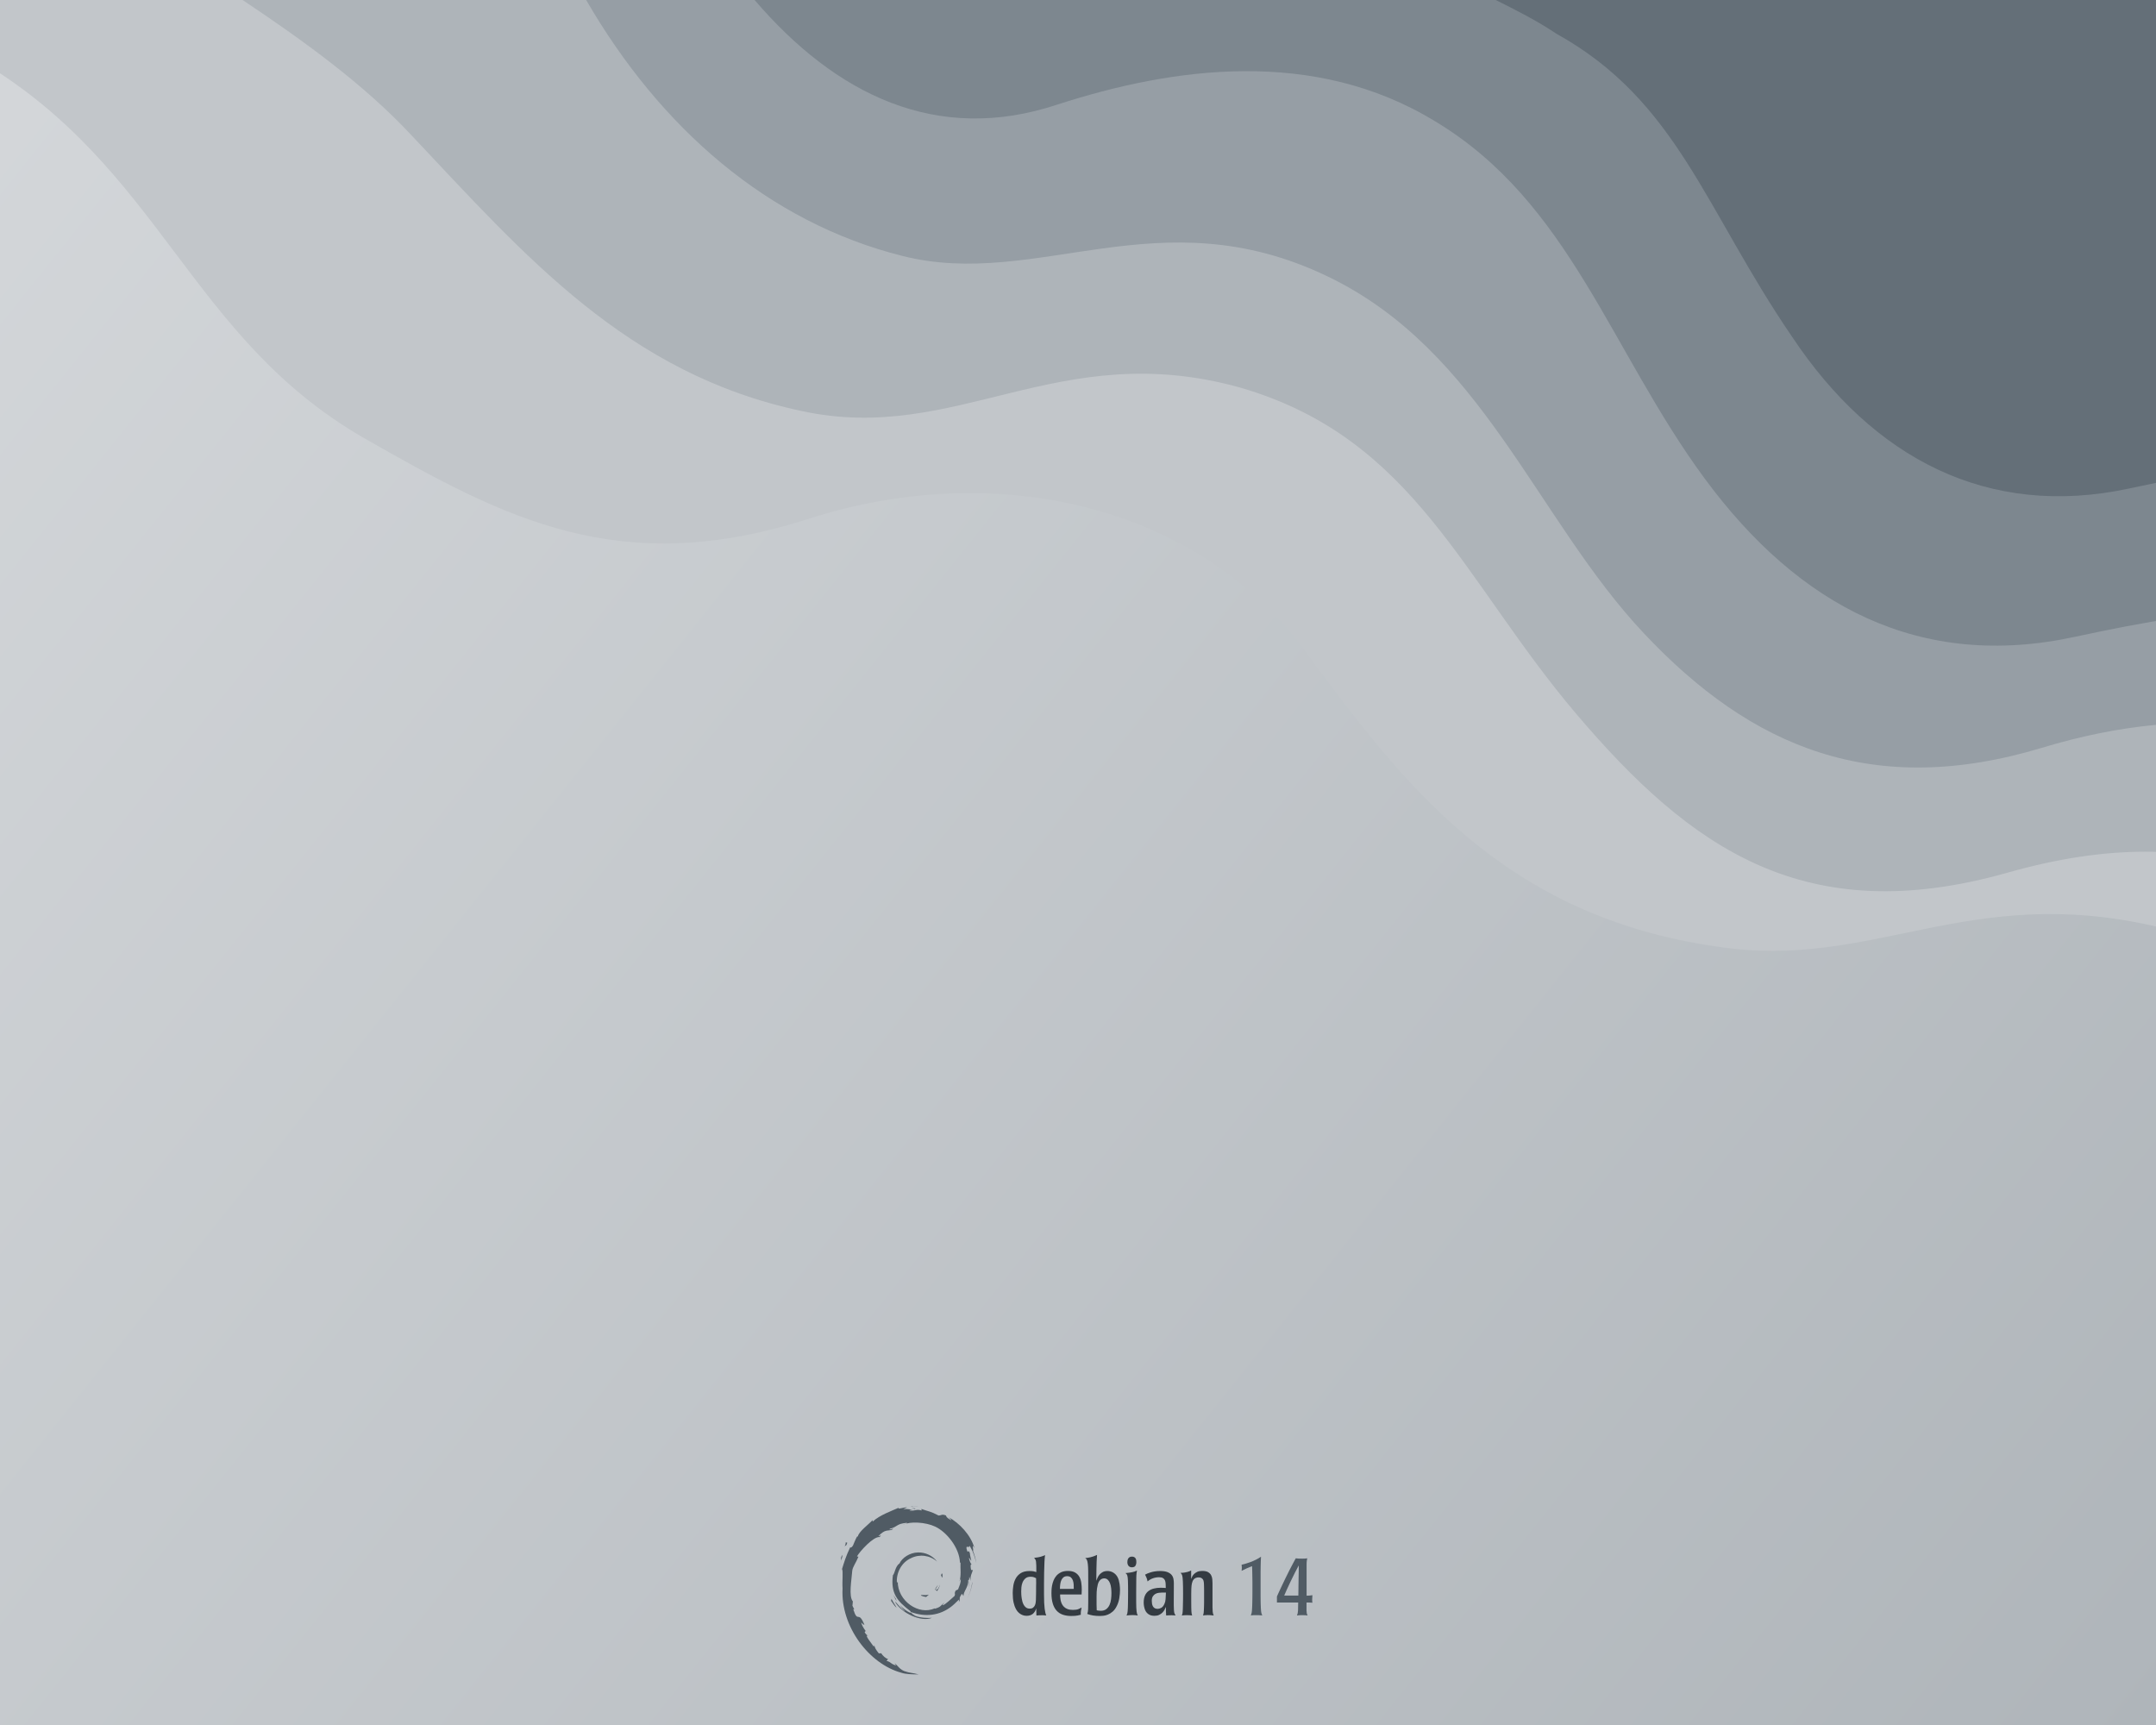
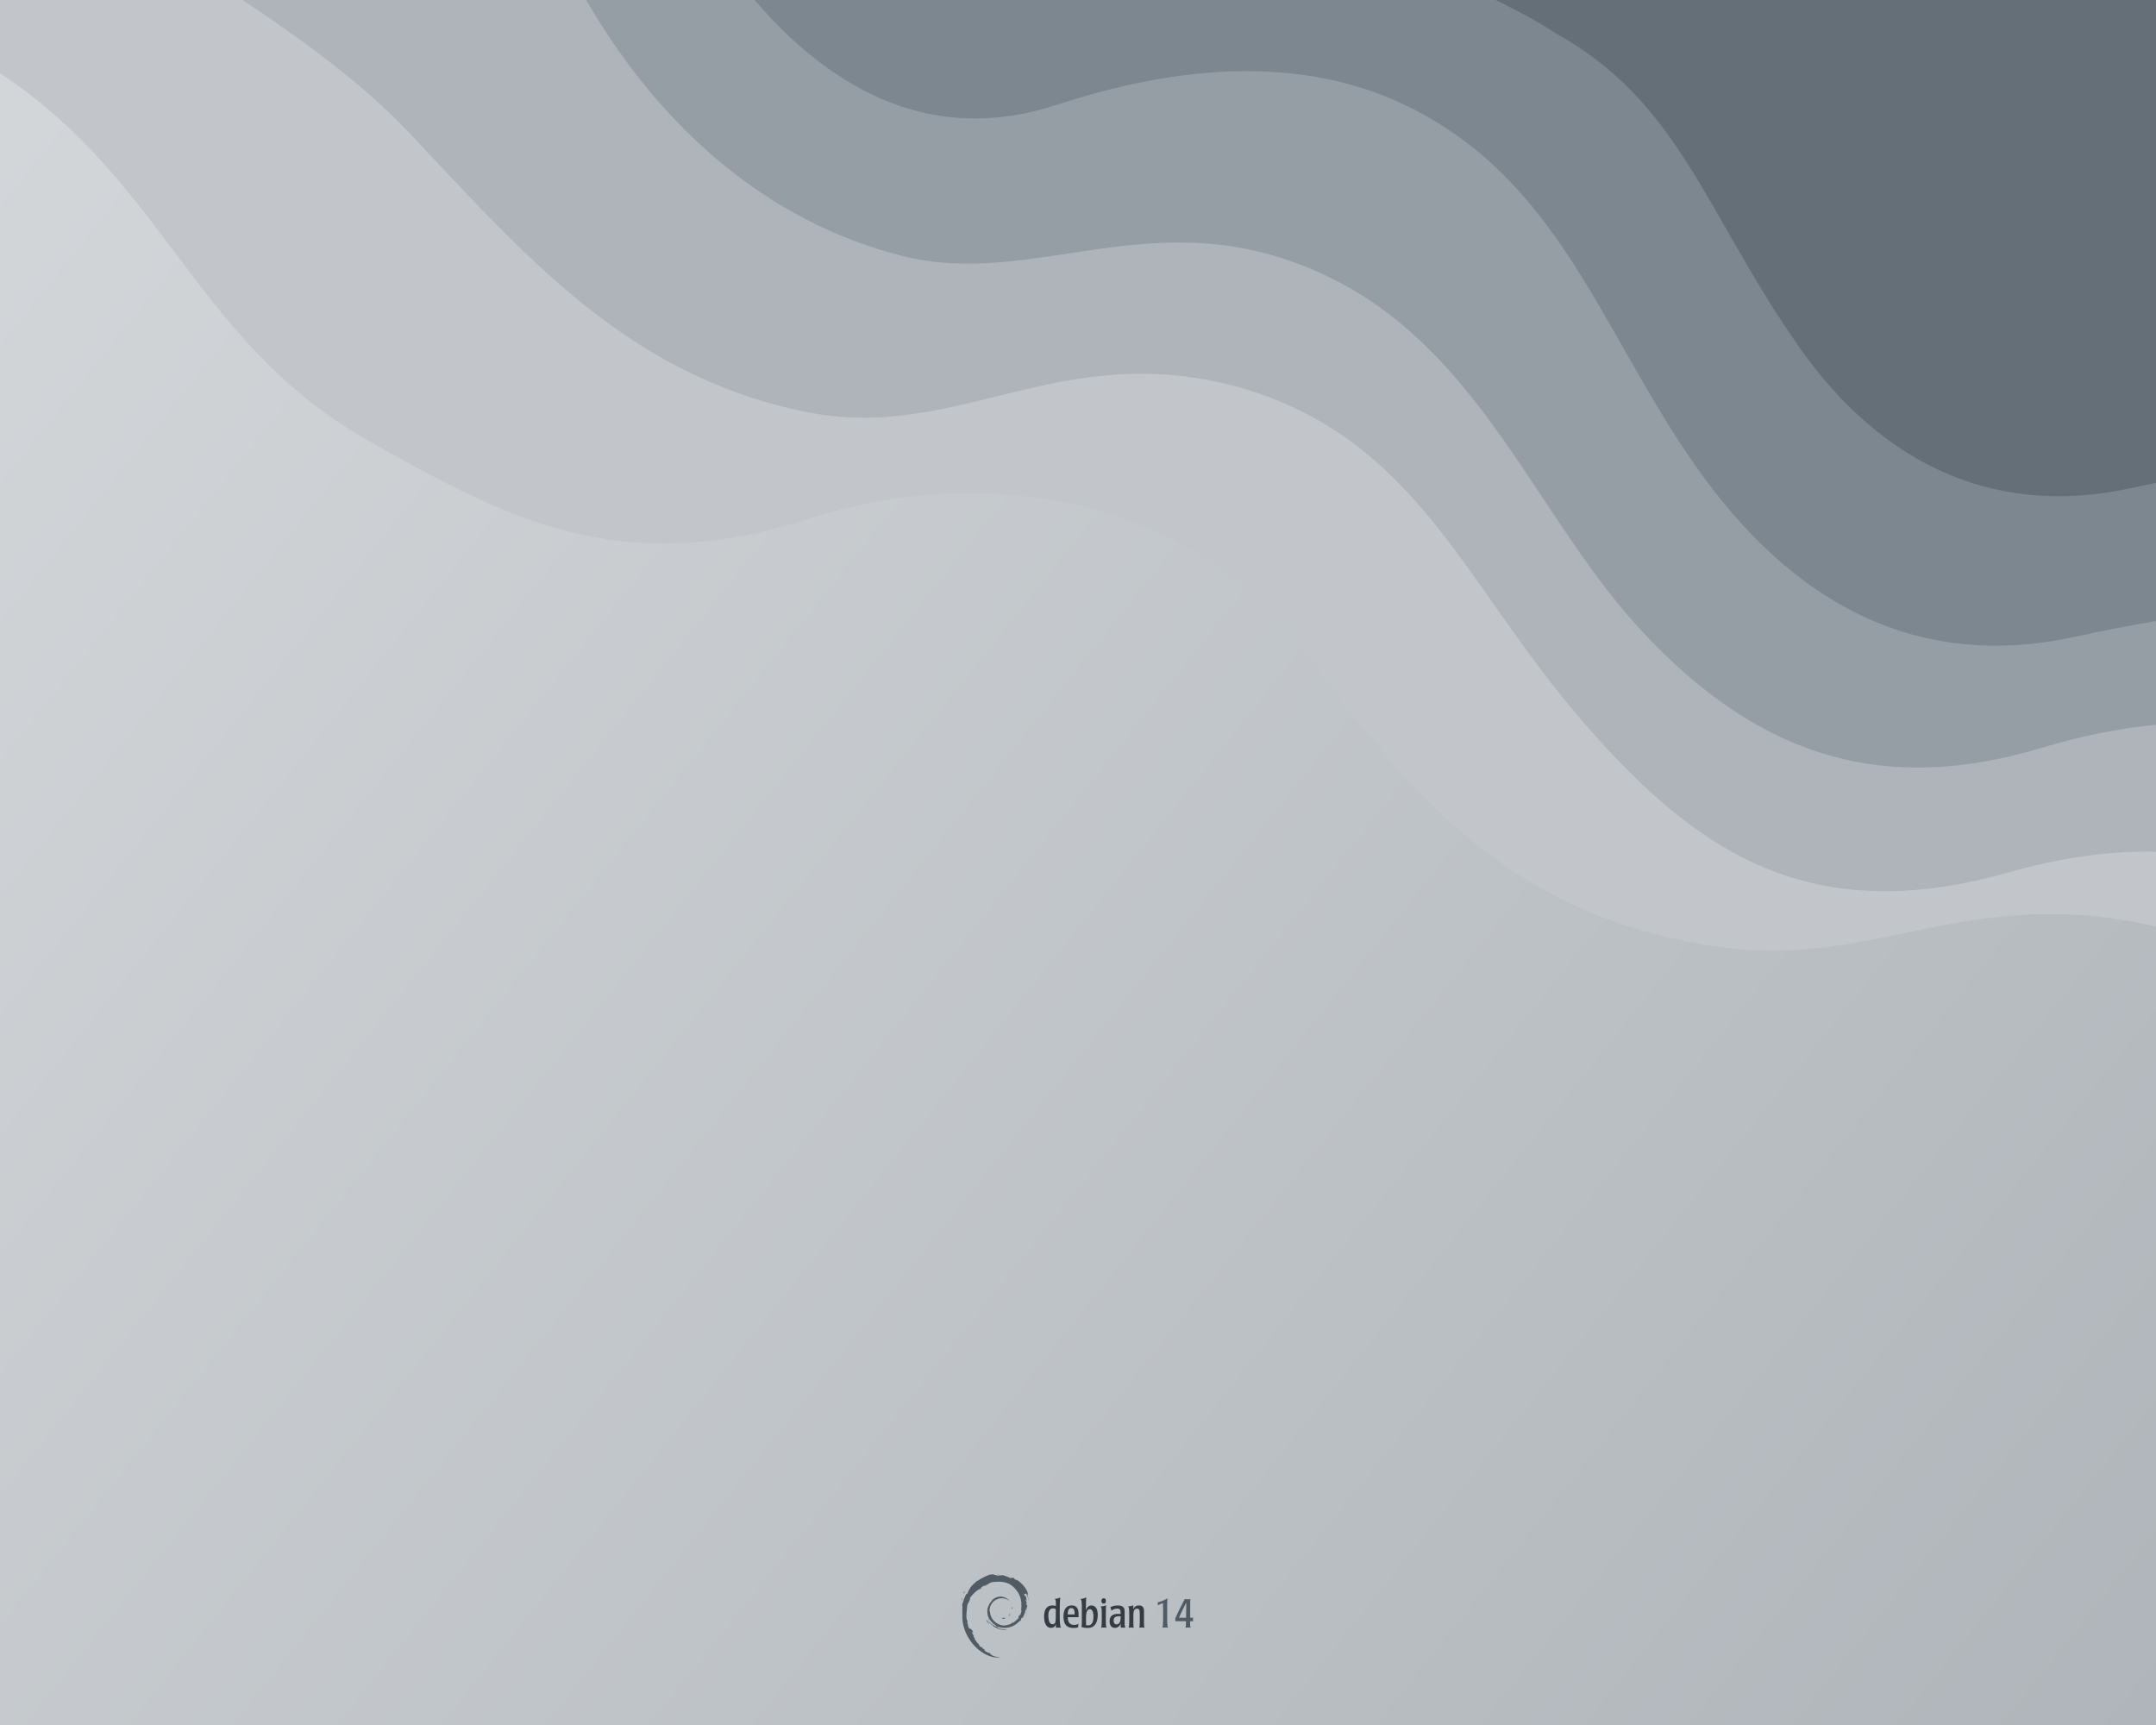
<svg xmlns="http://www.w3.org/2000/svg" width="1280" height="1024" viewBox="0 0 1280 1024" fill="none">
  <defs>
    <linearGradient id="gradient_1" gradientUnits="userSpaceOnUse" x1="0" y1="0" x2="1280" y2="1024">
      <stop offset="0" stop-color="#D4D7DA" />
      <stop offset="1" stop-color="#AFB5BA" />
    </linearGradient>
    <clipPath id="clip_path_2">
      <rect width="1280" height="1024" />
    </clipPath>
  </defs>
  <g clip-path="url(#clip_path_2)">
    <rect width="1280" height="1024" fill="url(#gradient_1)" fill-rule="evenodd" />
    <g transform="translate(-64 0)">
      <g transform="matrix(-1 0 -0 -1 1536 764)">
        <path d="M0 0C64 92 76 188 192 214C304 240 360 188 452 202C580 220 640 300 696 376C760 464 880 492 992 456C1104 420 1172 456 1256 504C1360 564 1376 664 1484 728C1484 728 1536 764 1536 764C1536 764 0 764 0 764C0 764 0 0 0 0Z" fill="#C2C6CA" />
        <path d="M0 0C92 64 160 104 280 70C400 36 468 84 536 164C604 244 632 328 736 358C844 388 904 324 996 344C1100 366 1160 436 1228 508C1256 538 1292 564 1328 588C1328 588 0 588 0 588C0 588 0 0 0 0Z" fill="#AEB4B9" transform="translate(0 176)" />
        <path d="M0 0C88 44 168 56 260 28C360 -2 432 28 496 96C560 164 592 264 684 308C784 356 856 300 936 320C1016 340 1080 396 1124 472C1124 472 0 472 0 472C0 472 0 0 0 0Z" fill="#969EA5" transform="translate(0 292)" />
        <path d="M0 0C96 32 156 24 240 6C332 -14 404 24 460 100C516 176 540 264 620 312C692 356 776 344 844 322C916 298 976 328 1024 384C1024 384 0 384 0 384C0 384 0 0 0 0Z" fill="#7D878F" transform="translate(0 380)" />
        <path d="M0 10.587C84 34.587 140 18.587 208 4.587C292 -13.413 360 22.587 408 94.587C460 170.587 476 234.587 548 274.587C560 282.587 572 288.587 584 294.587C584 294.587 0 294.587 0 294.587C0 294.587 0 10.587 0 10.587Z" fill="#646F78" transform="translate(0 469.413)" />
      </g>
    </g>
-     <g transform="translate(499.341 894.001)">
-       <g transform="translate(100.318 21.5)">
-         <path d="M1.584 30.144Q1.584 28.08 1.944 25.776Q2.304 23.472 3.36 21.528Q4.416 19.584 6.384 18.336Q8.352 17.088 11.568 17.088Q13.056 17.088 13.992 17.28Q14.928 17.472 15.6 17.712Q15.6 15.36 15.576 13.92Q15.552 12.48 15.432 11.616Q15.312 10.752 15.048 10.272Q14.784 9.792 14.304 9.264Q16.752 9.024 18.12 8.64Q19.488 8.256 20.784 7.632Q20.544 9.024 20.424 11.832Q20.304 14.64 20.232 18Q20.16 21.36 20.16 24.816Q20.16 28.272 20.16 31.008Q20.16 36.624 20.544 39.48Q20.928 42.336 21.504 43.488Q21.168 43.44 20.88 43.416C20.688 43.4 20.496 43.392 20.304 43.392Q20.016 43.344 19.68 43.344Q19.344 43.344 18.96 43.344Q17.856 43.344 17.088 43.392Q16.32 43.44 15.648 43.488L15.552 39.216Q14.928 41.376 13.512 42.528Q12.096 43.68 9.84 43.68Q9.552 43.68 8.856 43.608Q8.16 43.536 7.248 43.176Q6.336 42.816 5.328 42Q4.32 41.184 3.48 39.672Q2.64 38.16 2.112 35.856Q1.584 33.552 1.584 30.144ZM15.456 21.36Q14.928 21.072 14.184 20.784Q13.44 20.496 12.192 20.496Q10.176 20.496 9.048 21.528Q7.92 22.56 7.368 24Q6.816 25.44 6.72 26.904Q6.624 28.368 6.624 29.232Q6.624 29.76 6.672 30.912Q6.72 32.064 6.96 33.552Q7.056 34.224 7.32 35.208Q7.584 36.192 8.088 37.128Q8.592 38.064 9.456 38.736Q10.32 39.408 11.664 39.408Q12.96 39.408 13.68 38.832Q14.4 38.256 14.76 37.44Q15.12 36.624 15.216 35.76Q15.312 34.896 15.36 34.272Q15.36 33.792 15.384 32.856Q15.408 31.92 15.432 30.84Q15.456 29.76 15.456 28.632Q15.456 27.504 15.456 26.592Q15.456 25.68 15.48 25.08Q15.504 24.48 15.504 24.48L15.456 21.36ZM42.48 31.008L29.712 31.008Q29.712 31.584 29.76 32.496Q29.808 33.408 30.024 34.44Q30.24 35.472 30.696 36.48Q31.152 37.488 31.992 38.328Q32.832 39.168 34.128 39.672Q35.424 40.176 37.296 40.176Q39.456 40.176 40.584 39.696Q41.712 39.216 42.48 38.736Q42.24 39.84 42.096 40.8Q41.952 41.76 42 43.056Q41.328 43.248 40.032 43.512Q38.736 43.776 36.288 43.776Q33.552 43.776 31.368 43.032Q29.184 42.288 27.672 40.656Q26.16 39.024 25.368 36.432Q24.576 33.84 24.576 30.192Q24.576 29.616 24.624 28.416Q24.672 27.216 24.936 25.752Q25.2 24.288 25.8 22.752Q26.4 21.216 27.48 19.944Q28.56 18.672 30.24 17.856Q31.92 17.04 34.368 17.04Q37.008 17.04 38.64 18Q40.272 18.96 41.136 20.52Q42 22.08 42.288 24.072Q42.576 26.064 42.576 28.176L42.48 31.008ZM37.824 27.696Q37.872 26.4 37.776 25.08Q37.68 23.76 37.296 22.656Q36.912 21.552 36.096 20.856Q35.28 20.16 33.888 20.16Q32.592 20.16 31.776 20.784Q30.96 21.408 30.48 22.44Q30 23.472 29.808 24.84Q29.616 26.208 29.616 27.696L37.824 27.696ZM46.416 23.664Q46.416 19.776 46.392 17.184Q46.368 14.592 46.176 12.96Q45.984 11.328 45.624 10.512Q45.264 9.696 44.544 9.408Q45.312 9.36 46.08 9.24Q46.848 9.12 47.688 8.928Q48.528 8.736 49.512 8.4Q50.496 8.064 51.648 7.536Q51.504 9.168 51.408 11.424Q51.312 13.68 51.288 15.936Q51.264 18.192 51.24 20.088Q51.216 21.984 51.216 22.896Q51.504 22.176 51.912 21.168Q52.32 20.16 53.088 19.248Q53.856 18.336 55.008 17.712Q56.16 17.088 57.888 17.088Q59.616 17.088 61.152 17.952Q62.688 18.816 63.696 20.496Q64.224 21.408 64.536 22.512Q64.848 23.616 65.016 24.72Q65.184 25.824 65.232 26.808Q65.28 27.792 65.28 28.416Q65.28 30.576 64.872 33.12Q64.464 35.664 63.408 37.776Q62.304 40.032 60.84 41.256Q59.376 42.48 57.912 43.032Q56.448 43.584 55.176 43.68Q53.904 43.776 53.184 43.776Q48.912 43.776 45.84 42.576Q46.272 41.424 46.344 39.792Q46.416 38.16 46.416 35.472L46.416 23.664ZM60.192 30.24Q60.192 28.848 60.024 27.288Q59.856 25.728 59.376 24.432Q58.896 23.136 58.032 22.296Q57.168 21.456 55.824 21.456Q55.68 21.456 55.224 21.528Q54.768 21.6 54.192 21.912Q53.616 22.224 53.064 22.92Q52.512 23.616 52.128 24.912Q51.888 25.728 51.624 27.432Q51.36 29.136 51.36 32.256Q51.36 34.848 51.36 36.984Q51.36 39.12 51.456 40.416Q51.936 40.512 52.584 40.608Q53.232 40.704 53.808 40.704Q55.872 40.704 57.144 39.696Q58.416 38.688 59.088 37.152Q59.76 35.616 59.976 33.768Q60.192 31.92 60.192 30.24ZM74.928 23.184Q74.88 27.312 74.88 30.288Q74.88 33.264 74.88 35.352Q74.88 37.44 74.952 38.808Q75.024 40.176 75.12 41.04Q75.216 41.904 75.384 42.456Q75.552 43.008 75.84 43.488C75.36 43.424 74.912 43.368 74.496 43.32Q73.872 43.248 72.816 43.248Q71.664 43.248 70.8 43.32C70.224 43.368 69.664 43.424 69.12 43.488Q69.312 43.152 69.432 42.84Q69.552 42.528 69.648 42.072Q69.744 41.616 69.816 40.896Q69.888 40.176 69.936 39.024Q69.984 37.968 70.008 36.384Q70.032 34.8 70.056 32.976Q70.08 31.152 70.08 29.28Q70.08 27.408 70.056 25.752Q70.032 24.096 69.984 22.824Q69.936 21.552 69.84 20.928Q69.744 20.256 69.624 19.824Q69.504 19.392 69.336 19.128Q69.168 18.864 68.952 18.696Q68.736 18.528 68.496 18.336Q69.984 18.192 70.968 18.048Q71.952 17.904 72.72 17.736Q73.488 17.568 74.088 17.352Q74.688 17.136 75.36 16.8Q75.216 17.616 75.12 18.24Q75.024 18.864 75 19.56Q74.976 20.256 74.952 21.12Q74.928 21.984 74.928 23.184ZM74.976 11.616Q75.024 12.912 74.472 13.896Q73.92 14.88 72.336 14.88Q71.04 14.88 70.344 14.04Q69.648 13.2 69.648 11.808Q69.648 11.328 69.744 10.752Q69.84 10.176 70.152 9.672Q70.464 9.168 70.992 8.856Q71.52 8.544 72.384 8.544Q73.2 8.544 73.704 8.832Q74.208 9.12 74.496 9.552Q74.784 9.984 74.88 10.536Q74.976 11.088 74.976 11.616ZM79.344 35.808Q79.344 33.408 80.064 31.728Q80.784 30.048 82.128 29.016Q83.472 27.984 85.32 27.504Q87.168 27.024 89.472 27.024Q90.432 27.024 91.104 27.072Q91.776 27.12 92.448 27.168Q92.448 25.776 92.376 24.6Q92.304 23.424 91.944 22.584Q91.584 21.744 90.768 21.264Q89.952 20.784 88.464 20.784Q86.592 20.784 84.816 21.408Q83.04 22.032 81.648 23.28Q81.312 21.744 80.952 20.904Q80.592 20.064 80.16 19.248Q80.688 18.96 81.48 18.6Q82.272 18.24 83.376 17.904Q84.48 17.568 85.896 17.328Q87.312 17.088 89.088 17.088Q91.776 17.088 93.384 17.712Q94.992 18.336 95.856 19.344Q96.72 20.352 96.984 21.672Q97.248 22.992 97.248 24.336L97.2 34.128Q97.2 36.048 97.2 37.488Q97.2 38.928 97.296 40.32Q97.392 41.712 97.632 42.288Q97.872 42.864 98.256 43.488Q97.632 43.44 97.056 43.392Q96.48 43.344 95.856 43.344Q94.752 43.344 94.056 43.392Q93.36 43.44 92.688 43.488Q92.592 42.24 92.544 41.112Q92.496 39.984 92.544 38.4Q92.208 39.168 91.728 40.08Q91.248 40.992 90.456 41.784Q89.664 42.576 88.512 43.128Q87.36 43.68 85.728 43.68Q85.44 43.68 84.648 43.608Q83.856 43.536 82.944 43.152Q80.928 42.192 80.136 40.128Q79.344 38.064 79.344 35.808ZM90 29.904Q89.328 29.904 88.32 30.025Q87.312 30.145 86.376 30.628Q85.44 31.11 84.792 32.099Q84.144 33.088 84.144 34.776Q84.144 35.645 84.288 36.513Q84.432 37.382 84.816 38.057Q85.2 38.732 85.872 39.142Q86.544 39.552 87.648 39.552Q88.608 39.552 89.712 38.973Q90.816 38.394 91.584 36.754Q92.208 35.5 92.328 33.859Q92.448 32.219 92.544 29.904L90 29.904ZM120.192 38.736Q120.24 39.984 120.312 41.208Q120.384 42.432 120.912 43.488Q120.528 43.44 120.168 43.416C119.928 43.4 119.68 43.376 119.424 43.344Q119.04 43.296 118.512 43.272Q117.984 43.248 117.264 43.248Q116.4 43.248 115.824 43.32C115.44 43.368 115.024 43.424 114.576 43.488Q114.72 43.009 114.792 42.721Q114.864 42.434 114.96 41.812Q115.008 41.38 115.056 40.566Q115.104 39.752 115.128 38.842Q115.152 37.932 115.176 37.07Q115.2 36.208 115.2 35.728L115.2 30.556Q115.2 29.693 115.2 28.712Q115.2 27.73 115.176 26.796Q115.152 25.861 115.128 25.095Q115.104 24.328 115.056 23.897Q115.008 23.61 114.912 23.083Q114.816 22.556 114.504 22.077Q114.192 21.599 113.592 21.239Q112.992 20.88 111.936 20.88Q110.928 20.88 110.208 21.215Q109.488 21.55 109.032 22.077Q108.576 22.604 108.336 23.251Q108.096 23.897 107.952 24.52Q107.808 25.143 107.736 25.886Q107.664 26.628 107.616 27.777Q107.568 28.927 107.568 30.699Q107.568 32.471 107.568 35.106Q107.568 37.405 107.592 38.77Q107.616 40.135 107.664 40.973Q107.712 41.812 107.808 42.339Q107.904 42.865 108.096 43.488C107.68 43.424 107.216 43.376 106.704 43.344Q105.936 43.296 104.832 43.296Q103.968 43.296 103.32 43.344C102.888 43.376 102.432 43.424 101.952 43.488Q102.096 43.2 102.192 42.936Q102.288 42.673 102.36 42.289Q102.432 41.905 102.48 41.281Q102.528 40.657 102.576 39.65Q102.576 38.978 102.624 37.563Q102.672 36.148 102.696 34.325Q102.72 32.502 102.72 30.487Q102.72 28.472 102.696 26.601Q102.672 24.73 102.6 23.243Q102.528 21.756 102.432 20.989Q102.336 20.269 102.216 19.813Q102.096 19.358 101.928 19.07Q101.76 18.782 101.568 18.59Q101.376 18.398 101.184 18.206Q102.624 18.157 103.632 17.988Q104.64 17.819 105.36 17.625Q106.08 17.431 106.584 17.212Q107.088 16.994 107.52 16.752L107.52 21.84Q107.712 21.264 108.096 20.448Q108.48 19.632 109.224 18.888Q109.968 18.144 111.12 17.592Q112.272 17.04 114.096 17.04Q116.352 17.04 117.576 17.76Q118.8 18.48 119.376 19.584Q119.952 20.688 120.072 21.96Q120.192 23.232 120.192 24.288L120.192 38.736Z" fill="#343B42" />
-         <path d="M15.744 28.944Q15.744 30.72 15.744 32.136Q15.744 33.552 15.768 34.752Q15.792 35.952 15.816 36.96Q15.84 37.968 15.888 38.88Q15.936 40.032 16.008 40.752Q16.08 41.472 16.2 41.976Q16.32 42.48 16.464 42.792Q16.608 43.104 16.752 43.44Q15.792 43.344 14.856 43.32Q13.92 43.296 13.008 43.296Q11.952 43.296 11.352 43.32Q10.752 43.344 9.936 43.44Q10.128 43.008 10.248 42.6Q10.368 42.192 10.464 41.736Q10.56 41.28 10.608 40.632Q10.656 39.984 10.704 39.024Q10.752 38.304 10.776 37.464Q10.8 36.624 10.824 35.472Q10.848 34.32 10.872 32.76Q10.896 31.2 10.896 29.088L10.896 23.52Q10.848 20.832 10.824 19.224Q10.8 17.616 10.776 16.68Q10.752 15.744 10.728 15.24Q10.704 14.736 10.656 14.208Q9.072 14.832 7.536 15.504Q6 16.176 4.464 16.992Q4.512 16.608 4.536 16.224Q4.56 15.84 4.608 15.456Q4.608 14.784 4.56 14.328Q4.512 13.872 4.464 13.344Q5.376 13.152 6.744 12.768Q8.112 12.384 9.672 11.808Q11.232 11.232 12.888 10.416Q14.544 9.6 15.984 8.592Q15.888 9.984 15.864 11.232Q15.84 12.48 15.792 14.016Q15.744 15.552 15.744 17.52Q15.744 19.488 15.744 22.272L15.744 28.944ZM43.056 31.728Q43.92 31.728 44.808 31.666Q45.696 31.604 46.512 31.44Q46.368 32.88 46.368 33.936Q46.368 34.608 46.392 34.992Q46.416 35.376 46.512 35.904Q45.504 35.808 44.736 35.808Q43.968 35.808 43.008 35.808L43.008 40.512Q43.008 41.328 43.152 42.12Q43.296 42.912 43.68 43.488C43.2 43.424 42.728 43.376 42.264 43.344Q41.568 43.296 40.368 43.296Q39.36 43.296 38.688 43.344C38.24 43.376 37.792 43.424 37.344 43.488Q37.872 42.336 37.968 40.536Q38.064 38.736 38.064 35.808L25.44 35.808L25.44 32.208Q25.872 31.2 26.688 29.448Q27.504 27.696 28.512 25.56Q29.52 23.424 30.648 21.096Q31.776 18.768 32.88 16.608Q33.984 14.448 34.968 12.6Q35.952 10.752 36.624 9.552Q37.008 9.6 37.368 9.624Q37.728 9.648 38.16 9.696Q38.64 9.696 39.216 9.72Q39.792 9.744 40.512 9.744Q41.568 9.744 42.144 9.696Q42.72 9.648 43.44 9.552Q43.296 10.223 43.176 11.013Q43.056 11.803 43.056 13.384L43.056 31.728ZM38.16 31.68Q38.208 27.228 38.256 24.451Q38.304 21.675 38.328 19.927Q38.352 18.18 38.376 17.175Q38.4 16.169 38.4 15.355L38.4 13.776Q37.44 15.499 36.12 18.084Q34.8 20.669 33.552 23.326Q32.304 25.983 31.248 28.257Q30.192 30.531 29.76 31.68L38.16 31.68Z" fill="#505B64" transform="translate(133 0)" />
+     <g transform="translate(570.921 934)">
+       <g transform="translate(48.159 10.5)">
+         <path d="M0.792 15.072Q0.792 14.04 0.972 12.888Q1.152 11.736 1.68 10.764Q2.208 9.792 3.192 9.168Q4.176 8.544 5.784 8.544Q6.528 8.544 6.996 8.64Q7.464 8.736 7.8 8.856Q7.8 7.68 7.788 6.96Q7.776 6.24 7.716 5.808Q7.656 5.376 7.524 5.136Q7.392 4.896 7.152 4.632Q8.376 4.512 9.06 4.32Q9.744 4.128 10.392 3.816Q10.272 4.512 10.212 5.916Q10.152 7.32 10.116 9Q10.08 10.68 10.08 12.408Q10.08 14.136 10.08 15.504Q10.08 18.312 10.272 19.74Q10.464 21.168 10.752 21.744Q10.584 21.72 10.44 21.708C10.344 21.7 10.248 21.696 10.152 21.696Q10.008 21.672 9.84 21.672Q9.672 21.672 9.48 21.672Q8.928 21.672 8.544 21.696Q8.16 21.72 7.824 21.744L7.776 19.608Q7.464 20.688 6.756 21.264Q6.048 21.84 4.92 21.84Q4.776 21.84 4.428 21.804Q4.08 21.768 3.624 21.588Q3.168 21.408 2.664 21Q2.16 20.592 1.74 19.836Q1.32 19.08 1.056 17.928Q0.792 16.776 0.792 15.072ZM7.728 10.68Q7.464 10.536 7.092 10.392Q6.72 10.248 6.096 10.248Q5.088 10.248 4.524 10.764Q3.96 11.28 3.684 12Q3.408 12.72 3.36 13.452Q3.312 14.184 3.312 14.616Q3.312 14.88 3.336 15.456Q3.36 16.032 3.48 16.776Q3.528 17.112 3.66 17.604Q3.792 18.096 4.044 18.564Q4.296 19.032 4.728 19.368Q5.16 19.704 5.832 19.704Q6.48 19.704 6.84 19.416Q7.2 19.128 7.38 18.72Q7.56 18.312 7.608 17.88Q7.656 17.448 7.68 17.136Q7.68 16.896 7.692 16.428Q7.704 15.96 7.716 15.42Q7.728 14.88 7.728 14.316Q7.728 13.752 7.728 13.296Q7.728 12.84 7.74 12.54Q7.752 12.24 7.752 12.24L7.728 10.68ZM21.24 15.504L14.856 15.504Q14.856 15.792 14.88 16.248Q14.904 16.704 15.012 17.22Q15.12 17.736 15.348 18.24Q15.576 18.744 15.996 19.164Q16.416 19.584 17.064 19.836Q17.712 20.088 18.648 20.088Q19.728 20.088 20.292 19.848Q20.856 19.608 21.24 19.368Q21.12 19.92 21.048 20.4Q20.976 20.88 21 21.528Q20.664 21.624 20.016 21.756Q19.368 21.888 18.144 21.888Q16.776 21.888 15.684 21.516Q14.592 21.144 13.836 20.328Q13.08 19.512 12.684 18.216Q12.288 16.92 12.288 15.096Q12.288 14.808 12.312 14.208Q12.336 13.608 12.468 12.876Q12.6 12.144 12.9 11.376Q13.2 10.608 13.74 9.972Q14.28 9.336 15.12 8.928Q15.96 8.52 17.184 8.52Q18.504 8.52 19.32 9Q20.136 9.48 20.568 10.26Q21 11.04 21.144 12.036Q21.288 13.032 21.288 14.088L21.24 15.504ZM18.912 13.848Q18.936 13.2 18.888 12.54Q18.84 11.88 18.648 11.328Q18.456 10.776 18.048 10.428Q17.64 10.08 16.944 10.08Q16.296 10.08 15.888 10.392Q15.48 10.704 15.24 11.22Q15 11.736 14.904 12.42Q14.808 13.104 14.808 13.848L18.912 13.848ZM23.208 11.832Q23.208 9.888 23.196 8.592Q23.184 7.296 23.088 6.48Q22.992 5.664 22.812 5.256Q22.632 4.848 22.272 4.704Q22.656 4.68 23.04 4.62Q23.424 4.56 23.844 4.464Q24.264 4.368 24.756 4.2Q25.248 4.032 25.824 3.768Q25.752 4.584 25.704 5.712Q25.656 6.84 25.644 7.968Q25.632 9.096 25.62 10.044Q25.608 10.992 25.608 11.448Q25.752 11.088 25.956 10.584Q26.16 10.08 26.544 9.624Q26.928 9.168 27.504 8.856Q28.08 8.544 28.944 8.544Q29.808 8.544 30.576 8.976Q31.344 9.408 31.848 10.248Q32.112 10.704 32.268 11.256Q32.424 11.808 32.508 12.36Q32.592 12.912 32.616 13.404Q32.64 13.896 32.64 14.208Q32.64 15.288 32.436 16.56Q32.232 17.832 31.704 18.888Q31.152 20.016 30.42 20.628Q29.688 21.24 28.956 21.516Q28.224 21.792 27.588 21.84Q26.952 21.888 26.592 21.888Q24.456 21.888 22.92 21.288Q23.136 20.712 23.172 19.896Q23.208 19.08 23.208 17.736L23.208 11.832ZM30.096 15.12Q30.096 14.424 30.012 13.644Q29.928 12.864 29.688 12.216Q29.448 11.568 29.016 11.148Q28.584 10.728 27.912 10.728Q27.84 10.728 27.612 10.764Q27.384 10.8 27.096 10.956Q26.808 11.112 26.532 11.46Q26.256 11.808 26.064 12.456Q25.944 12.864 25.812 13.716Q25.68 14.568 25.68 16.128Q25.68 17.424 25.68 18.492Q25.68 19.56 25.728 20.208Q25.968 20.256 26.292 20.304Q26.616 20.352 26.904 20.352Q27.936 20.352 28.572 19.848Q29.208 19.344 29.544 18.576Q29.88 17.808 29.988 16.884Q30.096 15.96 30.096 15.12ZM37.464 11.592Q37.44 13.656 37.44 15.144Q37.44 16.632 37.44 17.676Q37.44 18.72 37.476 19.404Q37.512 20.088 37.56 20.52Q37.608 20.952 37.692 21.228Q37.776 21.504 37.92 21.744C37.68 21.712 37.456 21.684 37.248 21.66Q36.936 21.624 36.408 21.624Q35.832 21.624 35.4 21.66C35.112 21.684 34.832 21.712 34.56 21.744Q34.656 21.576 34.716 21.42Q34.776 21.264 34.824 21.036Q34.872 20.808 34.908 20.448Q34.944 20.088 34.968 19.512Q34.992 18.984 35.004 18.192Q35.016 17.4 35.028 16.488Q35.04 15.576 35.04 14.64Q35.04 13.704 35.028 12.876Q35.016 12.048 34.992 11.412Q34.968 10.776 34.92 10.464Q34.872 10.128 34.812 9.912Q34.752 9.696 34.668 9.564Q34.584 9.432 34.476 9.348Q34.368 9.264 34.248 9.168Q34.992 9.096 35.484 9.024Q35.976 8.952 36.36 8.868Q36.744 8.784 37.044 8.676Q37.344 8.568 37.68 8.4Q37.608 8.808 37.56 9.12Q37.512 9.432 37.5 9.78Q37.488 10.128 37.476 10.56Q37.464 10.992 37.464 11.592ZM37.488 5.808Q37.512 6.456 37.236 6.948Q36.96 7.44 36.168 7.44Q35.52 7.44 35.172 7.02Q34.824 6.6 34.824 5.904Q34.824 5.664 34.872 5.376Q34.92 5.088 35.076 4.836Q35.232 4.584 35.496 4.428Q35.76 4.272 36.192 4.272Q36.6 4.272 36.852 4.416Q37.104 4.56 37.248 4.776Q37.392 4.992 37.44 5.268Q37.488 5.544 37.488 5.808ZM39.672 17.904Q39.672 16.704 40.032 15.864Q40.392 15.024 41.064 14.508Q41.736 13.992 42.66 13.752Q43.584 13.512 44.736 13.512Q45.216 13.512 45.552 13.536Q45.888 13.56 46.224 13.584Q46.224 12.888 46.188 12.3Q46.152 11.712 45.972 11.292Q45.792 10.872 45.384 10.632Q44.976 10.392 44.232 10.392Q43.296 10.392 42.408 10.704Q41.52 11.016 40.824 11.64Q40.656 10.872 40.476 10.452Q40.296 10.032 40.08 9.624Q40.344 9.48 40.74 9.3Q41.136 9.12 41.688 8.952Q42.24 8.784 42.948 8.664Q43.656 8.544 44.544 8.544Q45.888 8.544 46.692 8.856Q47.496 9.168 47.928 9.672Q48.36 10.176 48.492 10.836Q48.624 11.496 48.624 12.168L48.6 17.064Q48.6 18.024 48.6 18.744Q48.6 19.464 48.648 20.16Q48.696 20.856 48.816 21.144Q48.936 21.432 49.128 21.744Q48.816 21.72 48.528 21.696Q48.24 21.672 47.928 21.672Q47.376 21.672 47.028 21.696Q46.68 21.72 46.344 21.744Q46.296 21.12 46.272 20.556Q46.248 19.992 46.272 19.2Q46.104 19.584 45.864 20.04Q45.624 20.496 45.228 20.892Q44.832 21.288 44.256 21.564Q43.68 21.84 42.864 21.84Q42.72 21.84 42.324 21.804Q41.928 21.768 41.472 21.576Q40.464 21.096 40.068 20.064Q39.672 19.032 39.672 17.904ZM45 14.952Q44.664 14.952 44.16 15.012Q43.656 15.073 43.188 15.314Q42.72 15.555 42.396 16.049Q42.072 16.544 42.072 17.388Q42.072 17.822 42.144 18.256Q42.216 18.691 42.408 19.028Q42.6 19.366 42.936 19.571Q43.272 19.776 43.824 19.776Q44.304 19.776 44.856 19.486Q45.408 19.197 45.792 18.377Q46.104 17.75 46.164 16.93Q46.224 16.11 46.272 14.952L45 14.952ZM60.096 19.368Q60.12 19.992 60.156 20.604Q60.192 21.216 60.456 21.744Q60.264 21.72 60.084 21.708C59.964 21.7 59.84 21.688 59.712 21.672Q59.52 21.648 59.256 21.636Q58.992 21.624 58.632 21.624Q58.2 21.624 57.912 21.66C57.72 21.684 57.512 21.712 57.288 21.744Q57.36 21.504 57.396 21.361Q57.432 21.217 57.48 20.906Q57.504 20.69 57.528 20.283Q57.552 19.876 57.564 19.421Q57.576 18.966 57.588 18.535Q57.6 18.104 57.6 17.864L57.6 15.278Q57.6 14.847 57.6 14.356Q57.6 13.865 57.588 13.398Q57.576 12.931 57.564 12.547Q57.552 12.164 57.528 11.949Q57.504 11.805 57.456 11.542Q57.408 11.278 57.252 11.039Q57.096 10.799 56.796 10.62Q56.496 10.44 55.968 10.44Q55.464 10.44 55.104 10.608Q54.744 10.775 54.516 11.039Q54.288 11.302 54.168 11.625Q54.048 11.949 53.976 12.26Q53.904 12.572 53.868 12.943Q53.832 13.314 53.808 13.889Q53.784 14.463 53.784 15.35Q53.784 16.236 53.784 17.553Q53.784 18.702 53.796 19.385Q53.808 20.067 53.832 20.487Q53.856 20.906 53.904 21.169Q53.952 21.433 54.048 21.744C53.84 21.712 53.608 21.688 53.352 21.672Q52.968 21.648 52.416 21.648Q51.984 21.648 51.66 21.672C51.444 21.688 51.216 21.712 50.976 21.744Q51.048 21.6 51.096 21.468Q51.144 21.336 51.18 21.144Q51.216 20.952 51.24 20.641Q51.264 20.329 51.288 19.825Q51.288 19.489 51.312 18.782Q51.336 18.074 51.348 17.163Q51.36 16.251 51.36 15.244Q51.36 14.236 51.348 13.301Q51.336 12.365 51.3 11.622Q51.264 10.878 51.216 10.494Q51.168 10.134 51.108 9.907Q51.048 9.679 50.964 9.535Q50.88 9.391 50.784 9.295Q50.688 9.199 50.592 9.103Q51.312 9.079 51.816 8.994Q52.32 8.909 52.68 8.812Q53.04 8.715 53.292 8.606Q53.544 8.497 53.76 8.376L53.76 10.92Q53.856 10.632 54.048 10.224Q54.24 9.816 54.612 9.444Q54.984 9.072 55.56 8.796Q56.136 8.52 57.048 8.52Q58.176 8.52 58.788 8.88Q59.4 9.24 59.688 9.792Q59.976 10.344 60.036 10.98Q60.096 11.616 60.096 12.144L60.096 19.368Z" fill="#343B42" />
+         <path d="M7.872 14.472Q7.872 15.36 7.872 16.068Q7.872 16.776 7.884 17.376Q7.896 17.976 7.908 18.48Q7.92 18.984 7.944 19.44Q7.968 20.016 8.004 20.376Q8.04 20.736 8.1 20.988Q8.16 21.24 8.232 21.396Q8.304 21.552 8.376 21.72Q7.896 21.672 7.428 21.66Q6.96 21.648 6.504 21.648Q5.976 21.648 5.676 21.66Q5.376 21.672 4.968 21.72Q5.064 21.504 5.124 21.3Q5.184 21.096 5.232 20.868Q5.28 20.64 5.304 20.316Q5.328 19.992 5.352 19.512Q5.376 19.152 5.388 18.732Q5.4 18.312 5.412 17.736Q5.424 17.16 5.436 16.38Q5.448 15.6 5.448 14.544L5.448 11.76Q5.424 10.416 5.412 9.612Q5.4 8.808 5.388 8.34Q5.376 7.872 5.364 7.62Q5.352 7.368 5.328 7.104Q4.536 7.416 3.768 7.752Q3 8.088 2.232 8.496Q2.256 8.304 2.268 8.112Q2.28 7.92 2.304 7.728Q2.304 7.392 2.28 7.164Q2.256 6.936 2.232 6.672Q2.688 6.576 3.372 6.384Q4.056 6.192 4.836 5.904Q5.616 5.616 6.444 5.208Q7.272 4.8 7.992 4.296Q7.944 4.992 7.932 5.616Q7.92 6.24 7.896 7.008Q7.872 7.776 7.872 8.76Q7.872 9.744 7.872 11.136L7.872 14.472ZM21.528 15.864Q21.96 15.864 22.404 15.833Q22.848 15.802 23.256 15.72Q23.184 16.44 23.184 16.968Q23.184 17.304 23.196 17.496Q23.208 17.688 23.256 17.952Q22.752 17.904 22.368 17.904Q21.984 17.904 21.504 17.904L21.504 20.256Q21.504 20.664 21.576 21.06Q21.648 21.456 21.84 21.744C21.6 21.712 21.364 21.688 21.132 21.672Q20.784 21.648 20.184 21.648Q19.68 21.648 19.344 21.672C19.12 21.688 18.896 21.712 18.672 21.744Q18.936 21.168 18.984 20.268Q19.032 19.368 19.032 17.904L12.72 17.904L12.72 16.104Q12.936 15.6 13.344 14.724Q13.752 13.848 14.256 12.78Q14.76 11.712 15.324 10.548Q15.888 9.384 16.44 8.304Q16.992 7.224 17.484 6.3Q17.976 5.376 18.312 4.776Q18.504 4.8 18.684 4.812Q18.864 4.824 19.08 4.848Q19.32 4.848 19.608 4.86Q19.896 4.872 20.256 4.872Q20.784 4.872 21.072 4.848Q21.36 4.824 21.72 4.776Q21.648 5.111 21.588 5.506Q21.528 5.902 21.528 6.692L21.528 15.864ZM19.08 15.84Q19.104 13.614 19.128 12.226Q19.152 10.838 19.164 9.964Q19.176 9.09 19.188 8.587Q19.2 8.085 19.2 7.678L19.2 6.888Q18.72 7.75 18.06 9.042Q17.4 10.335 16.776 11.663Q16.152 12.992 15.624 14.129Q15.096 15.265 14.88 15.84L19.08 15.84Z" fill="#505B64" transform="translate(66 0)" />
      </g>
      <g>
-         <path d="M6.266 51.542C4.616 51.559 6.599 52.392 8.765 52.725C9.354 52.258 9.893 51.792 10.382 51.325C9.032 51.658 7.649 51.658 6.282 51.542C6.282 51.542 6.266 51.542 6.266 51.542ZM15.164 49.325C16.157 48.034 16.831 46.527 17.13 44.926C16.897 46.026 16.297 46.975 15.747 47.975C12.648 49.925 15.464 46.809 15.747 45.642C12.415 49.825 15.281 48.142 15.164 49.325C15.164 49.325 15.164 49.325 15.164 49.325ZM18.447 40.776C18.647 37.794 17.864 38.744 17.597 39.877C17.914 40.043 18.147 41.993 18.447 40.776C18.447 40.776 18.447 40.776 18.447 40.776ZM0 0C0.883 0.167 1.9 0.283 1.766 0.5C2.733 0.283 2.933 0.083 0 0C0 0 0 0 0 0ZM1.766 0.5C1.766 0.5 1.133 0.633 1.133 0.633L1.716 0.583C1.716 0.583 1.766 0.5 1.766 0.5Z" fill="#505B64" transform="translate(41.724 1.283)" />
-         <path d="M70.488 42.476C70.588 45.159 69.705 46.476 68.905 48.758C68.905 48.758 67.472 49.475 67.472 49.475C66.306 51.758 67.589 50.925 66.755 52.724C64.922 54.358 61.206 57.824 60.007 58.14C59.14 58.124 60.607 57.107 60.79 56.724C58.34 58.39 58.824 59.24 55.074 60.257C55.074 60.257 54.974 60.023 54.974 60.023C45.742 64.356 32.911 55.757 33.078 44.009C32.978 44.742 32.794 44.559 32.578 44.859C32.111 38.827 35.377 32.745 40.893 30.262C46.013 27.686 52.186 28.491 56.474 32.295C53.785 28.762 49.564 26.735 45.126 26.846C40.21 26.929 35.627 30.045 34.094 33.428C31.595 34.994 31.295 39.51 30.212 40.343C28.729 51.175 32.978 55.841 40.143 61.34C41.276 62.09 40.477 62.206 40.627 62.789C38.192 61.631 36.025 59.979 34.261 57.94C35.211 59.34 36.244 60.69 37.56 61.773C35.327 60.99 32.311 56.307 31.445 56.107C35.311 63.056 47.159 68.289 53.358 65.689C50.492 65.806 46.859 65.756 43.626 64.556C42.26 63.856 40.427 62.423 40.76 62.156C49.225 65.322 57.957 64.539 65.289 58.674C67.156 57.224 69.189 54.758 69.788 54.724C68.888 56.057 69.922 55.357 69.255 56.541C71.105 53.541 68.439 55.324 71.171 51.375C71.171 51.375 72.171 52.758 72.171 52.758C71.805 50.258 75.254 47.259 74.904 43.309C75.704 42.11 75.787 44.609 74.954 47.375C76.121 44.309 75.254 43.809 75.554 41.276C75.887 42.126 76.304 43.043 76.537 43.943C75.771 40.977 77.304 38.944 77.704 37.227C77.32 37.06 76.521 38.527 76.337 35.028C76.354 33.511 76.754 34.228 76.904 33.861C76.621 33.694 75.837 32.528 75.354 30.278C75.687 29.762 76.271 31.645 76.754 31.728C76.437 29.945 75.921 28.595 75.904 27.229C74.521 24.346 75.404 27.612 74.304 25.996C72.838 21.43 75.521 24.929 75.687 22.863C77.904 26.062 79.187 31.045 79.753 33.111C79.297 30.622 78.617 28.179 77.72 25.812C78.387 26.096 76.637 20.647 78.604 24.246C76.504 16.547 69.638 9.348 63.323 5.982C64.106 6.682 65.073 7.565 64.722 7.715C61.59 5.832 62.14 5.699 61.69 4.899C59.123 3.866 58.957 4.982 57.274 4.899C52.441 2.35 51.525 2.616 47.075 1.016C47.075 1.016 47.275 1.966 47.275 1.966C44.093 0.9 43.559 2.366 40.11 1.966C39.893 1.8 41.21 1.366 42.293 1.216C39.21 1.616 39.36 0.6 36.327 1.333C37.077 0.8 37.86 0.45 38.66 0C36.144 0.167 32.645 1.483 33.728 0.283C29.612 2.116 22.313 4.683 18.23 8.532C18.23 8.532 18.097 7.665 18.097 7.665C16.214 9.915 9.915 14.398 9.415 17.314C9.415 17.314 8.915 17.43 8.915 17.43C7.932 19.097 7.299 20.963 6.532 22.663C5.249 24.829 4.649 23.496 4.833 23.829C2.333 28.928 1.083 33.211 0 36.711C0.767 37.877 0.017 43.626 0.317 48.242C-0.95 71.005 16.297 93.118 35.144 98.234C37.91 99.234 42.01 99.183 45.509 99.284C41.393 98.117 40.843 98.65 36.844 97.251C33.944 95.901 33.311 94.334 31.262 92.551C31.262 92.551 32.061 93.984 32.061 93.984C28.045 92.568 29.728 92.235 26.446 91.185C26.446 91.185 27.312 90.052 27.312 90.052C26.012 89.952 23.863 87.852 23.279 86.702C23.279 86.702 21.846 86.752 21.846 86.752C20.13 84.636 19.213 83.103 19.28 81.92C19.28 81.92 18.83 82.753 18.83 82.753C18.297 81.853 12.515 74.821 15.514 76.454C14.964 75.954 14.214 75.621 13.414 74.171C13.414 74.171 14.031 73.471 14.031 73.471C12.581 71.605 11.365 69.222 11.465 68.439C12.231 69.472 12.764 69.672 13.298 69.838C9.632 60.79 9.448 69.338 6.682 60.623C6.682 60.623 7.265 60.59 7.265 60.59C6.816 59.923 6.549 59.173 6.182 58.457C6.182 58.457 6.432 55.924 6.432 55.924C3.816 52.891 5.699 43.01 6.082 37.594C6.349 35.394 8.265 33.044 9.748 29.362C9.748 29.362 8.849 29.212 8.849 29.212C10.548 26.229 18.614 17.247 22.346 17.714C24.146 15.431 21.98 17.697 21.63 17.131C25.596 12.998 26.846 14.198 29.512 13.448C32.395 11.731 27.029 14.114 28.412 12.798C33.411 11.515 31.945 9.898 38.46 9.248C39.127 9.648 36.861 9.848 36.294 10.365C40.46 8.332 49.458 8.799 55.291 11.498C62.073 14.664 69.705 24.029 70.005 32.861C70.005 32.861 70.338 32.944 70.338 32.944C70.172 36.444 70.888 40.51 69.655 44.226C69.655 44.226 70.488 42.476 70.488 42.476Z" fill="#505B64" transform="translate(0.565 0.717)" />
-         <path d="M29.677 56.257C30.776 57.74 31.643 59.34 33.026 60.49C32.026 58.54 31.276 57.74 29.91 55.091C29.91 55.091 29.91 55.091 29.91 55.091C29.91 55.091 29.677 56.257 29.677 56.257ZM32.493 54.991C31.909 54.358 31.576 53.591 31.193 52.825C31.559 54.158 32.309 55.324 32.992 56.491C32.992 56.491 32.493 54.991 32.493 54.991ZM77.802 45.709C77.352 48.875 76.385 52.008 74.902 54.924C76.526 51.861 77.587 48.531 78.035 45.092C78.035 45.092 78.035 45.092 78.035 45.092C78.035 45.092 77.802 45.709 77.802 45.709ZM42.041 0.5C43.157 0.083 44.791 0.267 45.99 0C44.441 0.133 42.891 0.2 41.374 0.4C41.374 0.4 42.041 0.5 42.041 0.5ZM2.714 21.413C2.981 23.796 0.915 24.729 3.181 23.146C4.381 20.43 2.698 22.396 2.714 21.413C2.714 21.413 2.714 21.413 2.714 21.413ZM0.065 32.461C0.598 30.878 0.681 29.912 0.898 28.995C-0.552 30.828 0.231 31.211 0.065 32.461C0.065 32.461 0.065 32.461 0.065 32.461Z" fill="#505B64" />
+         <path d="M3.133 25.771C2.308 25.779 3.299 26.196 4.383 26.363C4.677 26.129 4.946 25.896 5.191 25.663C4.516 25.829 3.824 25.829 3.141 25.771C3.141 25.771 3.133 25.771 3.133 25.771ZM7.582 24.663C8.079 24.017 8.415 23.263 8.565 22.463C8.449 23.013 8.149 23.488 7.874 23.988C6.324 24.962 7.732 23.404 7.874 22.821C6.207 24.913 7.64 24.071 7.582 24.663C7.582 24.663 7.582 24.663 7.582 24.663ZM9.223 20.388C9.323 18.897 8.932 19.372 8.799 19.938C8.957 20.022 9.073 20.997 9.223 20.388C9.223 20.388 9.223 20.388 9.223 20.388ZM0 0C0.442 0.083 0.95 0.142 0.883 0.25C1.366 0.142 1.466 0.042 0 0C0 0 0 0 0 0ZM0.883 0.25C0.883 0.25 0.567 0.317 0.567 0.317L0.858 0.292C0.858 0.292 0.883 0.25 0.883 0.25Z" fill="#505B64" transform="translate(20.862 0.642)" />
+         <path d="M35.244 21.238C35.294 22.58 34.852 23.238 34.453 24.379C34.453 24.379 33.736 24.738 33.736 24.738C33.153 25.879 33.794 25.462 33.378 26.362C32.461 27.179 30.603 28.912 30.003 29.07C29.57 29.062 30.303 28.554 30.395 28.362C29.17 29.195 29.412 29.62 27.537 30.128C27.537 30.128 27.487 30.012 27.487 30.012C22.871 32.178 16.456 27.879 16.539 22.005C16.489 22.371 16.397 22.28 16.289 22.43C16.056 19.413 17.689 16.372 20.447 15.131C23.007 13.843 26.093 14.245 28.237 16.147C26.892 14.381 24.782 13.368 22.563 13.423C20.105 13.464 17.814 15.023 17.047 16.714C15.797 17.497 15.647 19.755 15.106 20.172C14.364 25.587 16.489 27.92 20.072 30.67C20.638 31.045 20.238 31.103 20.313 31.395C19.096 30.815 18.012 29.99 17.131 28.97C17.605 29.67 18.122 30.345 18.78 30.887C17.664 30.495 16.156 28.154 15.722 28.054C17.655 31.528 23.579 34.144 26.679 32.844C25.246 32.903 23.429 32.878 21.813 32.278C21.13 31.928 20.213 31.212 20.38 31.078C24.613 32.661 28.979 32.27 32.645 29.337C33.578 28.612 34.594 27.379 34.894 27.362C34.444 28.029 34.961 27.679 34.628 28.27C35.552 26.77 34.219 27.662 35.586 25.687C35.586 25.687 36.086 26.379 36.086 26.379C35.902 25.129 37.627 23.629 37.452 21.655C37.852 21.055 37.894 22.305 37.477 23.688C38.06 22.155 37.627 21.905 37.777 20.638C37.944 21.063 38.152 21.521 38.269 21.971C37.885 20.488 38.652 19.472 38.852 18.614C38.66 18.53 38.26 19.264 38.169 17.514C38.177 16.756 38.377 17.114 38.452 16.93C38.31 16.847 37.919 16.264 37.677 15.139C37.844 14.881 38.135 15.822 38.377 15.864C38.219 14.973 37.96 14.298 37.952 13.614C37.261 12.173 37.702 13.806 37.152 12.998C36.419 10.715 37.76 12.465 37.844 11.431C38.952 13.031 39.593 15.522 39.877 16.556C39.648 15.311 39.308 14.089 38.86 12.906C39.194 13.048 38.319 10.323 39.302 12.123C38.252 8.274 34.819 4.674 31.661 2.991C32.053 3.341 32.536 3.783 32.361 3.858C30.795 2.916 31.07 2.85 30.845 2.45C29.562 1.933 29.478 2.491 28.637 2.45C26.221 1.175 25.762 1.308 23.538 0.508C23.538 0.508 23.638 0.983 23.638 0.983C22.046 0.45 21.78 1.183 20.055 0.983C19.947 0.9 20.605 0.683 21.146 0.608C19.605 0.808 19.68 0.3 18.164 0.667C18.539 0.4 18.93 0.225 19.33 0C18.072 0.083 16.322 0.742 16.864 0.142C14.806 1.058 11.156 2.341 9.115 4.266C9.115 4.266 9.048 3.833 9.048 3.833C8.107 4.958 4.958 7.199 4.708 8.657C4.708 8.657 4.458 8.715 4.458 8.715C3.966 9.548 3.649 10.482 3.266 11.331C2.625 12.415 2.325 11.748 2.416 11.915C1.166 14.464 0.542 16.606 0 18.355C0.383 18.939 0.008 21.813 0.158 24.121C-0.475 35.502 8.149 46.559 17.572 49.117C18.955 49.617 21.005 49.592 22.755 49.642C20.697 49.059 20.422 49.325 18.422 48.625C16.972 47.95 16.656 47.167 15.631 46.276C15.631 46.276 16.031 46.992 16.031 46.992C14.023 46.284 14.864 46.117 13.223 45.592C13.223 45.592 13.656 45.026 13.656 45.026C13.006 44.976 11.931 43.926 11.64 43.351C11.64 43.351 10.923 43.376 10.923 43.376C10.065 42.318 9.607 41.551 9.64 40.96C9.64 40.96 9.415 41.376 9.415 41.376C9.148 40.926 6.257 37.41 7.757 38.227C7.482 37.977 7.107 37.81 6.707 37.086C6.707 37.086 7.016 36.736 7.016 36.736C6.291 35.802 5.682 34.611 5.732 34.219C6.116 34.736 6.382 34.836 6.649 34.919C4.816 30.395 4.724 34.669 3.341 30.312C3.341 30.312 3.633 30.295 3.633 30.295C3.408 29.962 3.274 29.587 3.091 29.229C3.091 29.229 3.216 27.962 3.216 27.962C1.908 26.446 2.85 21.505 3.041 18.797C3.174 17.697 4.133 16.522 4.874 14.681C4.874 14.681 4.424 14.606 4.424 14.606C5.274 13.114 9.307 8.624 11.173 8.857C12.073 7.715 10.99 8.849 10.815 8.565C12.798 6.499 13.423 7.099 14.756 6.724C16.197 5.866 13.514 7.057 14.206 6.399C16.706 5.757 15.972 4.949 19.23 4.624C19.563 4.824 18.43 4.924 18.147 5.182C20.23 4.166 24.729 4.399 27.645 5.749C31.037 7.332 34.852 12.015 35.002 16.431C35.002 16.431 35.169 16.472 35.169 16.472C35.086 18.222 35.444 20.255 34.828 22.113C34.828 22.113 35.244 21.238 35.244 21.238Z" fill="#505B64" transform="translate(0.282 0.358)" />
+         <path d="M14.838 28.129C15.388 28.87 15.821 29.67 16.513 30.245C16.013 29.27 15.638 28.87 14.955 27.545C14.955 27.545 14.955 27.545 14.955 27.545C14.955 27.545 14.838 28.129 14.838 28.129ZM16.246 27.495C15.955 27.179 15.788 26.796 15.596 26.412C15.78 27.079 16.155 27.662 16.496 28.245C16.496 28.245 16.246 27.495 16.246 27.495ZM38.901 22.855C38.676 24.438 38.193 26.004 37.451 27.462C38.263 25.93 38.794 24.265 39.018 22.546C39.018 22.546 39.018 22.546 39.018 22.546C39.018 22.546 38.901 22.855 38.901 22.855ZM21.02 0.25C21.579 0.042 22.395 0.133 22.995 0C22.22 0.067 21.445 0.1 20.687 0.2C20.687 0.2 21.02 0.25 21.02 0.25ZM1.357 10.707C1.49 11.898 0.457 12.365 1.59 11.573C2.19 10.215 1.349 11.198 1.357 10.707C1.357 10.707 1.357 10.707 1.357 10.707ZM0.032 16.231C0.299 15.439 0.341 14.956 0.449 14.498C-0.276 15.414 0.116 15.606 0.032 16.231C0.032 16.231 0.032 16.231 0.032 16.231Z" fill="#505B64" />
      </g>
    </g>
  </g>
</svg>
